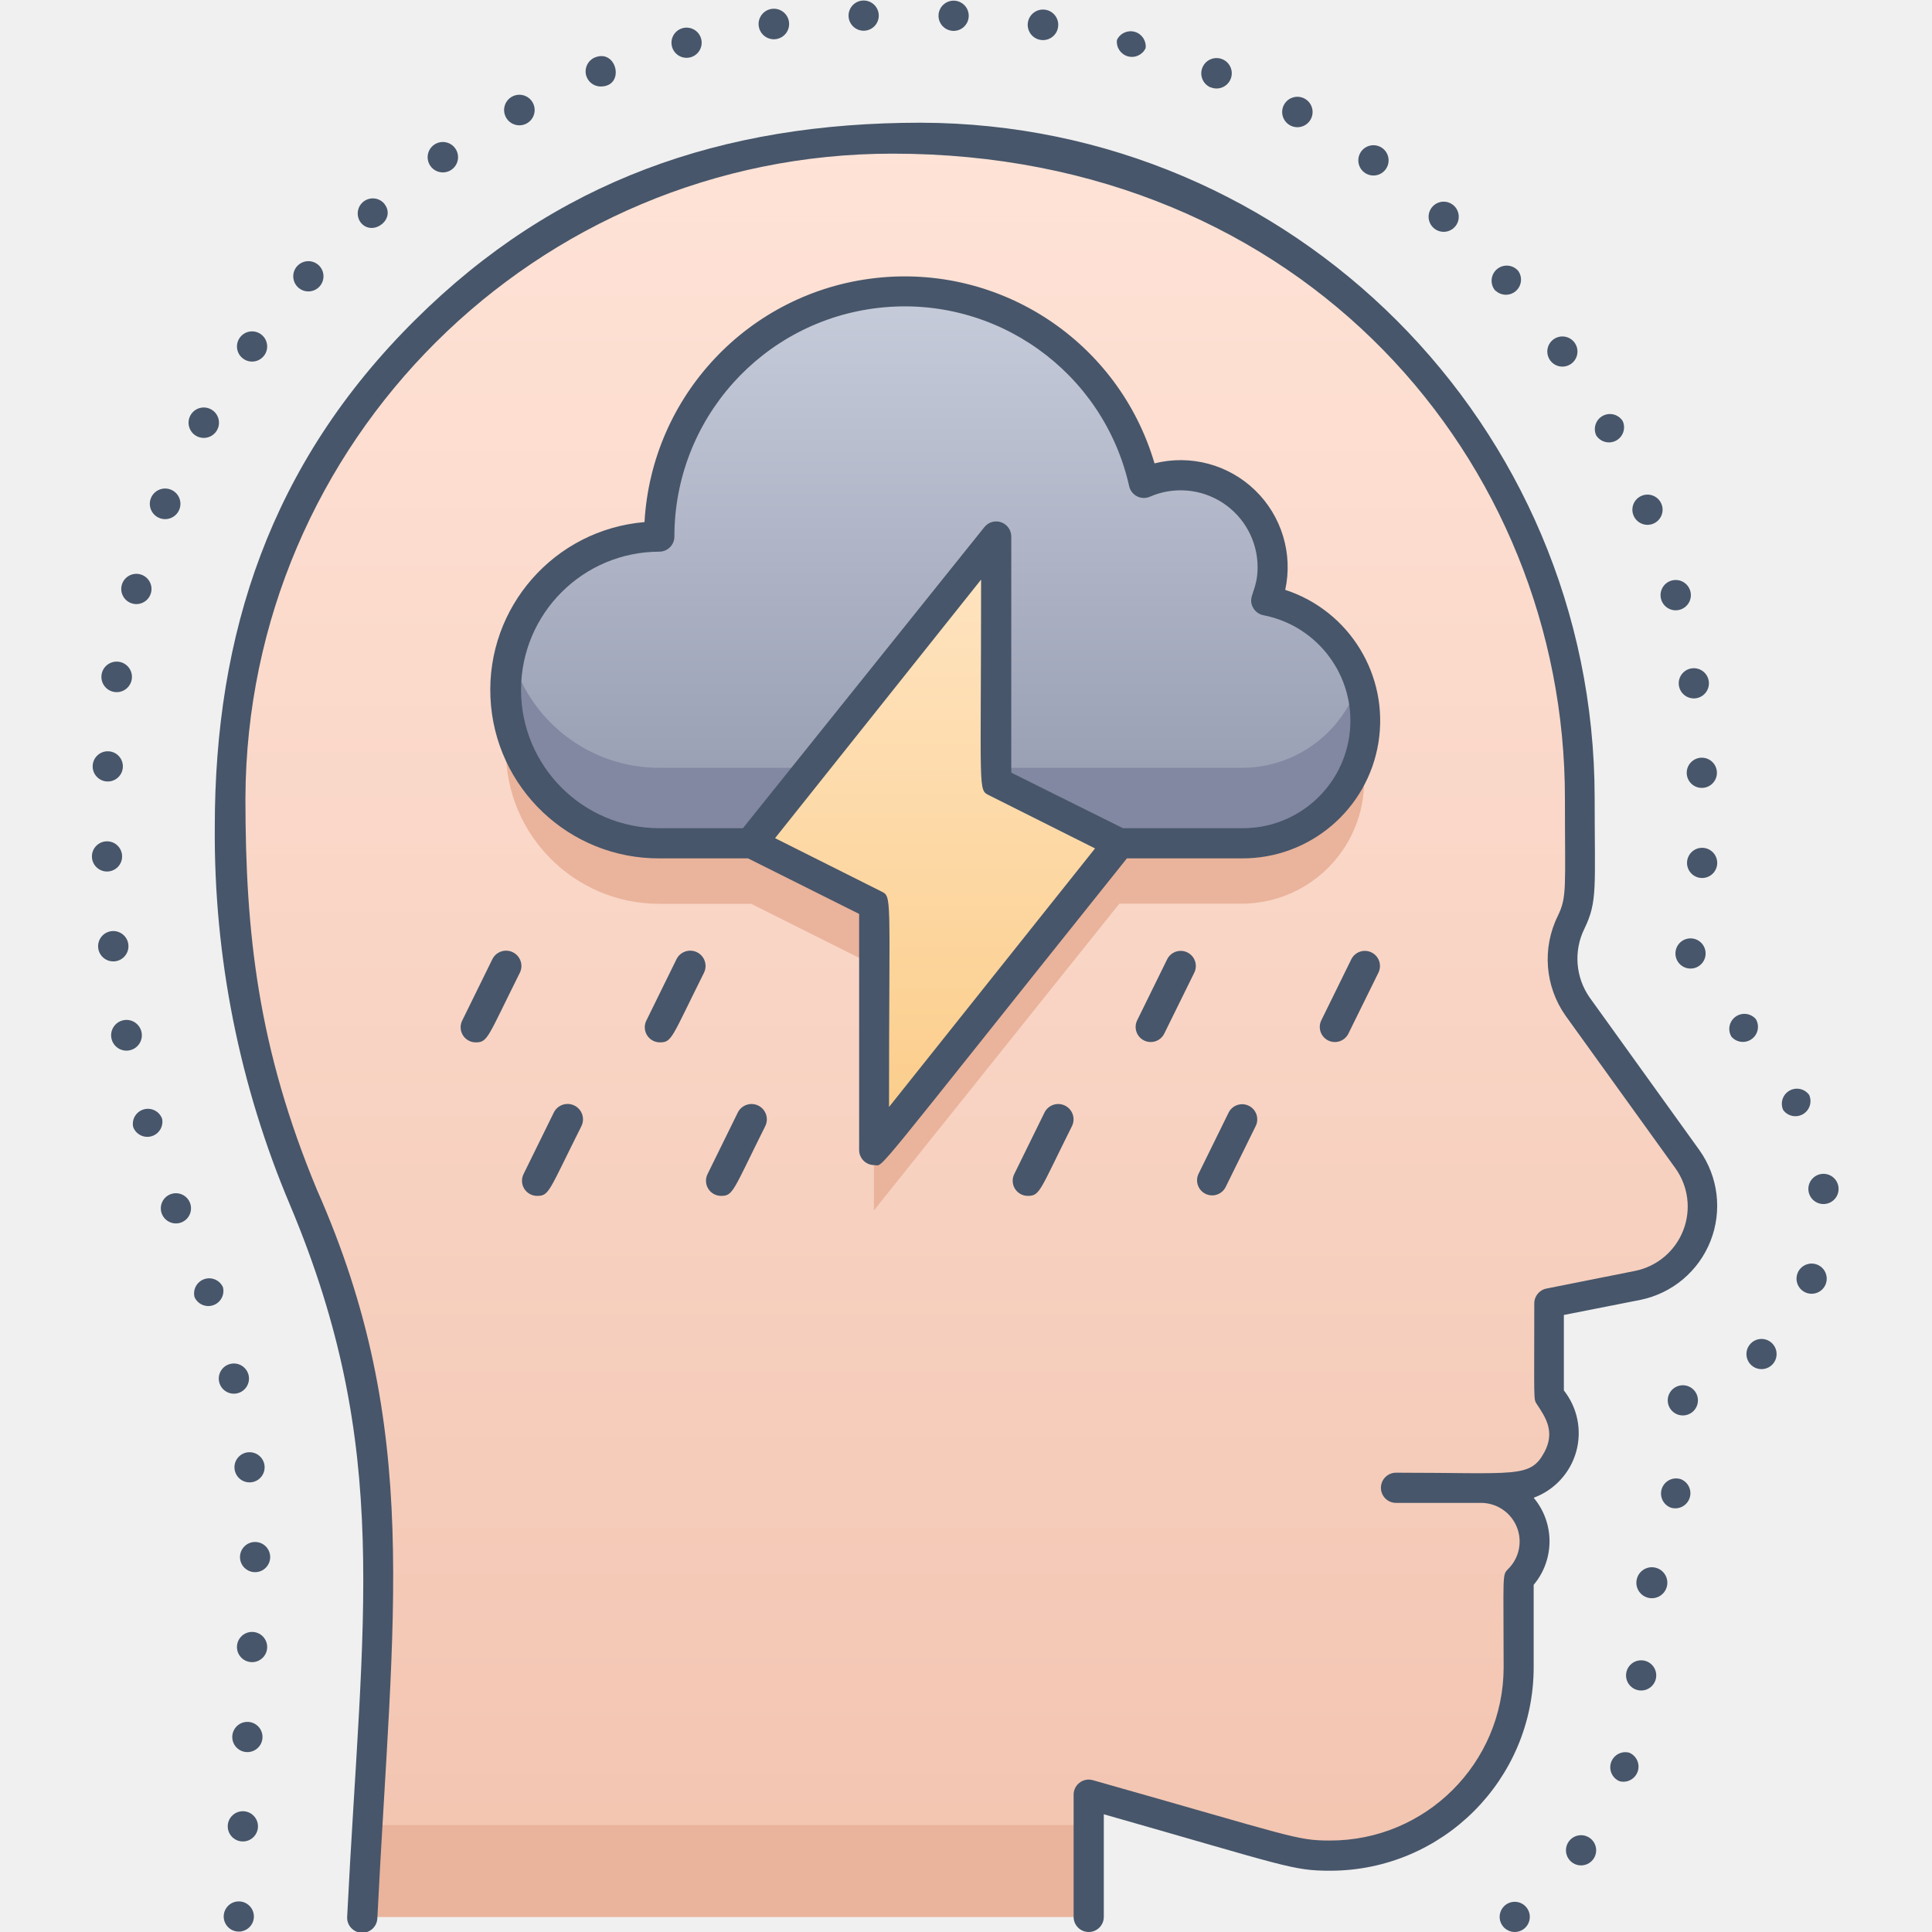
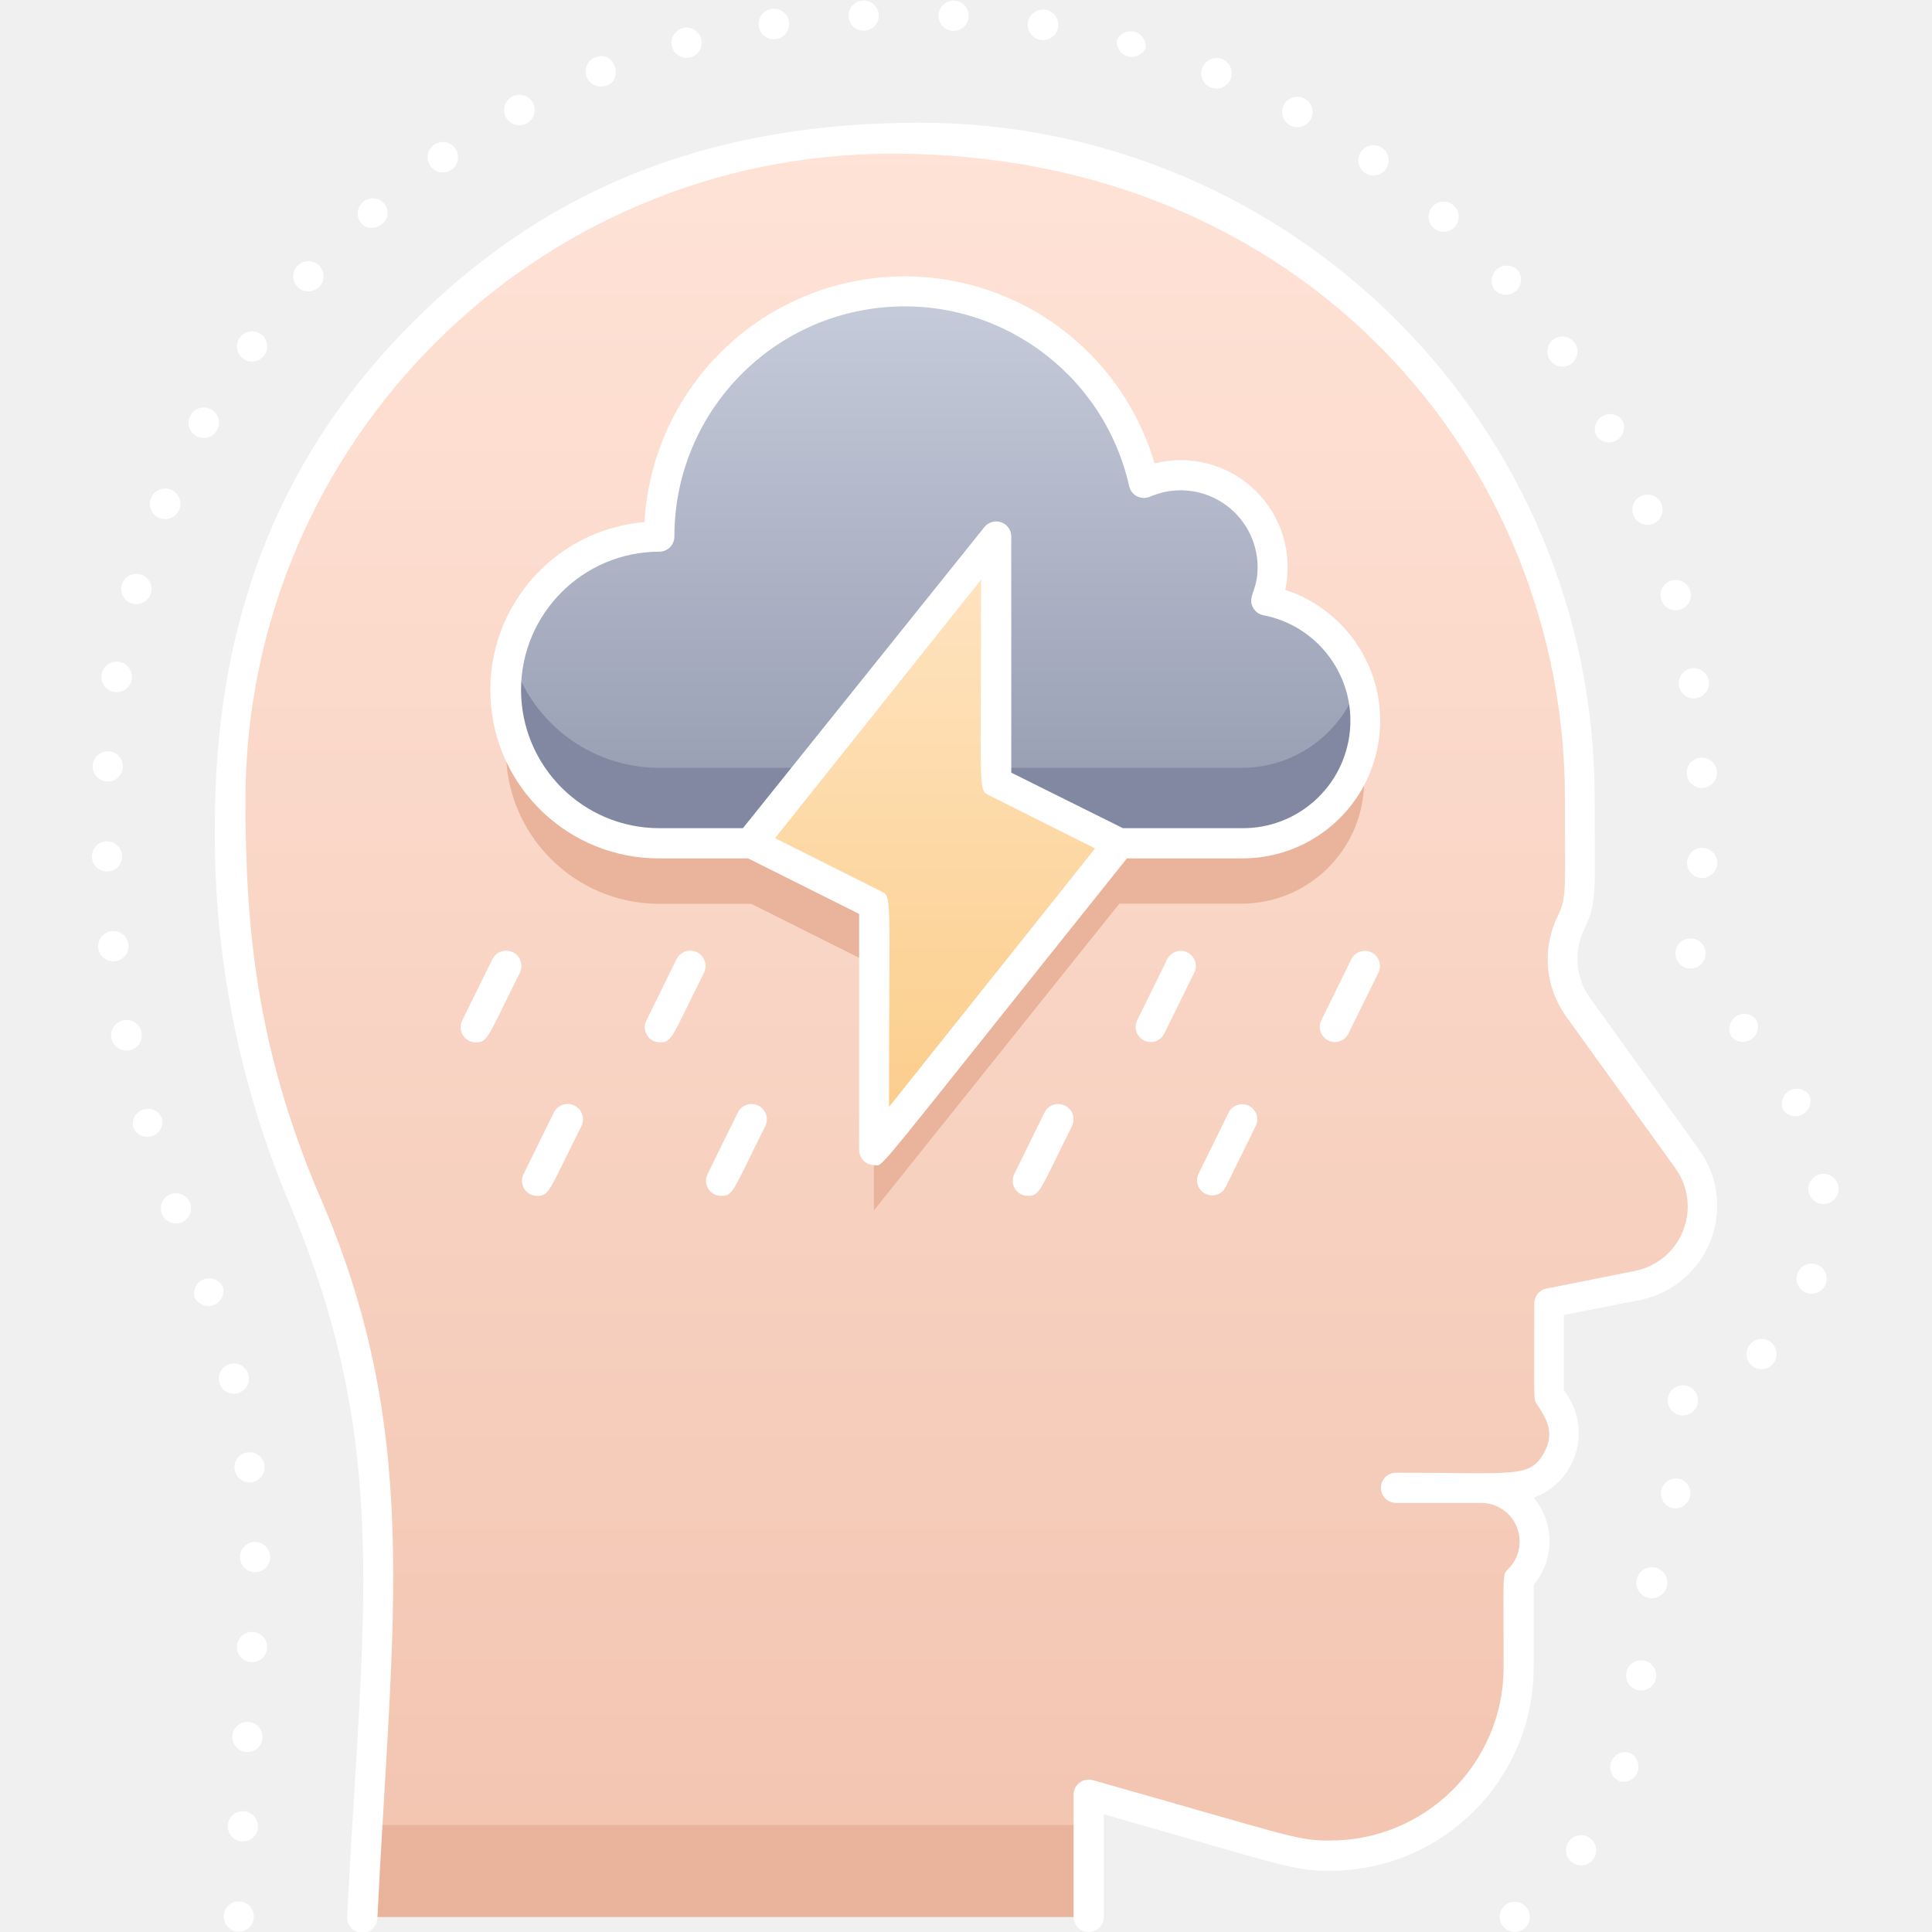
<svg xmlns="http://www.w3.org/2000/svg" viewBox="0 0 128 128">
  <defs>
-     <style>.cls-1{fill:url(#linear-gradient);}.cls-2{fill:#eab39b;}.cls-3{fill:url(#linear-gradient-2);}.cls-4{fill:#8288a1;}.cls-5{fill:url(#linear-gradient-3);}.cls-6{fill:#47566a;}</style>
+     <style>.cls-1{fill:url(#linear-gradient);}.cls-2{fill:#eab39b;}.cls-3{fill:url(#linear-gradient-2);}.cls-4{fill:#8288a1;}.cls-5{fill:url(#linear-gradient-3);}.cls-6{fill:#ffffff;}</style>
    <linearGradient id="linear-gradient" x1="64" y1="127" x2="64" y2="8.98" gradientUnits="userSpaceOnUse">
      <stop offset="0" stop-color="#f2c4b0" />
      <stop offset="1" stop-color="#ffe3d7" />
    </linearGradient>
    <linearGradient id="linear-gradient-2" x1="61.97" y1="55.87" x2="61.97" y2="19.29" gradientUnits="userSpaceOnUse">
      <stop offset="0" stop-color="#949aaf" />
      <stop offset="1" stop-color="#c6ccda" />
    </linearGradient>
    <linearGradient id="linear-gradient-3" x1="61.97" y1="76.19" x2="61.97" y2="35.55" gradientUnits="userSpaceOnUse">
      <stop offset="0" stop-color="#fbcc88" />
      <stop offset="1" stop-color="#ffe5c3" />
    </linearGradient>
  </defs>
  <g id="Axiety">
    <path class="cls-1" d="M112.75,79.82a5.34,5.34,0,0,1-4.29,5.24l-5.87,1.18c0,7-.14,5.87.37,6.64a3.52,3.52,0,0,1-.5,4.54c-1.25,1.21-2.55,1-4.42,1a3.58,3.58,0,0,1,2.52,6.1c0,6,.65,10.32-3.65,14.62a12.44,12.44,0,0,1-12.25,3.17l-12.53-3.58V127H24c1.32-21.7,2.43-32.68-3.8-47.63a62.56,62.56,0,0,1-5-24.68c0-13.52,4.27-24.24,12.92-32.86,26.66-26.53,76.45-9.89,76.45,30.89,0,6.06.16,6.91-.48,8.08a5.47,5.47,0,0,0,.34,5.75C112.14,77.24,112.75,77.52,112.75,79.82Z" />
    <path class="cls-2" d="M83.9,43.78A6.09,6.09,0,0,0,75.79,36a16.25,16.25,0,0,0-32.11,3.56,10.16,10.16,0,0,0,0,20.32h6.09l8.13,4.07V80.19L74.16,59.87h8.13A8.13,8.13,0,0,0,83.9,43.78Z" />
    <path class="cls-2" d="M72.13,120.91V127H24c.13-2.14.25-4.16.36-6.09Z" />
    <path class="cls-3" d="M82.29,55.87A8.13,8.13,0,0,0,83.9,39.78,6.09,6.09,0,0,0,75.79,32a16.25,16.25,0,0,0-32.11,3.56,10.16,10.16,0,0,0,0,20.32Z" />
    <path class="cls-4" d="M82.29,55.87H43.68a10.17,10.17,0,0,1-9.85-12.66,10.16,10.16,0,0,0,9.85,7.66H82.29A8.13,8.13,0,0,0,90,45.25,8.13,8.13,0,0,1,82.29,55.87Z" />
    <polygon class="cls-5" points="74.16 55.87 66.03 51.81 66.03 35.55 49.77 55.87 57.9 59.94 57.9 76.19 74.16 55.87" />
    <path class="cls-6" d="M15.09,126.29a1,1,0,1,0,1.54,1.27A1,1,0,0,0,15.09,126.29Z" />
    <path class="cls-6" d="M21.1,17.56a1,1,0,0,0-1.34,1.49A1,1,0,0,0,21.1,17.56Z" />
    <path class="cls-6" d="M25.41,13.44a1,1,0,0,0-1.49,1.33C24.73,15.71,26.33,14.46,25.41,13.44Z" />
    <path class="cls-6" d="M113.77,57.17a1,1,0,0,0-2,0A1,1,0,0,0,113.77,57.17Z" />
    <path class="cls-6" d="M30.16,9.83A1,1,0,0,0,28.52,11,1,1,0,0,0,30.16,9.83Z" />
    <path class="cls-6" d="M39.8,5.73c1.63,0,1.08-2.5-.37-1.93A1,1,0,0,0,39.8,5.73Z" />
    <path class="cls-6" d="M35.29,6.79a1,1,0,0,0-1.76,1A1,1,0,0,0,35.29,6.79Z" />
    <path class="cls-6" d="M17.28,22.14a1,1,0,0,0-1.16,1.63A1,1,0,0,0,17.28,22.14Z" />
    <path class="cls-6" d="M7.61,63.69a1,1,0,0,0-.21-2A1,1,0,0,0,7.61,63.69Z" />
    <path class="cls-6" d="M7.09,55.74a1,1,0,0,0,0,2A1,1,0,1,0,7.09,55.74Z" />
    <path class="cls-6" d="M9.38,68.4a1,1,0,0,0-2,.38A1,1,0,0,0,9.38,68.4Z" />
    <path class="cls-6" d="M8.14,50.82a1,1,0,0,0-2-.09A1,1,0,0,0,8.14,50.82Z" />
    <path class="cls-6" d="M10,39.29a1,1,0,0,0-1.93-.54A1,1,0,0,0,10,39.29Z" />
    <path class="cls-6" d="M11.88,33.76A1,1,0,0,0,10,33,1,1,0,0,0,11.88,33.76Z" />
    <path class="cls-6" d="M8.73,45a1,1,0,0,0-2-.31A1,1,0,0,0,8.73,45Z" />
    <path class="cls-6" d="M107.51,27.9a1,1,0,0,0-1.76.94A1,1,0,0,0,107.51,27.9Z" />
    <path class="cls-6" d="M99.09,19.26a1,1,0,0,0,1.49-1.32h0a1,1,0,0,0-1.51,1.32Z" />
    <path class="cls-6" d="M112.78,52.2a1,1,0,0,0-.06-2A1,1,0,0,0,112.78,52.2Z" />
    <path class="cls-6" d="M103.51,24.29a1,1,0,1,0-.57-1.82A1,1,0,0,0,103.51,24.29Z" />
    <path class="cls-6" d="M95.64,15.36a1,1,0,0,0,.68-1.74h0a1,1,0,1,0-.67,1.74Z" />
    <path class="cls-6" d="M110.08,33.4a1,1,0,0,0-1.86.74A1,1,0,0,0,110.08,33.4Z" />
    <path class="cls-6" d="M111.23,45.41a1,1,0,0,0,1.14.85,1,1,0,1,0-1.14-.85Z" />
    <path class="cls-6" d="M91.58,9.81a1,1,0,0,0-1.17,1.63A1,1,0,0,0,91.58,9.81Z" />
    <path class="cls-6" d="M111.28,40.4a1,1,0,0,0-.52-1.94A1,1,0,0,0,111.28,40.4Z" />
    <path class="cls-6" d="M75.9,3.19A1,1,0,0,0,74,2.65,1,1,0,0,0,75.9,3.19Z" />
    <path class="cls-6" d="M58.22,1a1,1,0,0,0-2,.07A1,1,0,0,0,58.22,1Z" />
    <path class="cls-6" d="M52.27,1.44a1,1,0,0,0-2,.3A1,1,0,0,0,52.27,1.44Z" />
    <path class="cls-6" d="M64.18,1.09a1,1,0,0,0-2-.09A1,1,0,0,0,64.18,1.09Z" />
    <path class="cls-6" d="M86.83,7.92a1,1,0,0,0-1.75-1A1,1,0,0,0,86.83,7.92Z" />
    <path class="cls-6" d="M80.2,5.78h0A1,1,0,0,0,81,3.93,1,1,0,0,0,80.2,5.79Z" />
    <path class="cls-6" d="M70.1,1.8a1,1,0,0,0-2-.31A1,1,0,0,0,70.1,1.8Z" />
    <path class="cls-6" d="M45.45,3.83a1,1,0,0,0,1-1.27,1,1,0,1,0-1,1.27Z" />
    <path class="cls-6" d="M10.74,74.12a1,1,0,0,0-1.92.54A1,1,0,0,0,10.74,74.12Z" />
    <path class="cls-6" d="M16.9,102.16a1,1,0,0,0,0,2A1,1,0,0,0,16.9,102.16Z" />
    <path class="cls-6" d="M16.75,108.12a1,1,0,0,0-.1,2A1,1,0,0,0,16.75,108.12Z" />
    <path class="cls-6" d="M16.14,120a1,1,0,0,0-.1,2A1,1,0,0,0,16.14,120Z" />
    <path class="cls-6" d="M11.3,79.12a1,1,0,1,0,1.29.58A1,1,0,0,0,11.3,79.12Z" />
    <path class="cls-6" d="M16.44,114.08a1,1,0,0,0-.1,2A1,1,0,0,0,16.44,114.08Z" />
    <path class="cls-6" d="M14.77,85.28a1,1,0,0,0-1.88.66A1,1,0,0,0,14.77,85.28Z" />
    <path class="cls-6" d="M16.47,91.11a1,1,0,0,0-1.95.45A1,1,0,0,0,16.47,91.11Z" />
    <path class="cls-6" d="M14,27.13a1,1,0,0,0-1,1.75A1,1,0,0,0,14,27.13Z" />
    <path class="cls-6" d="M15.54,97.33a1,1,0,1,0,.87-1.11A1,1,0,0,0,15.54,97.33Z" />
    <path class="cls-6" d="M112.56,62.34a1,1,0,1,0,0,1.66A1,1,0,0,0,112.56,62.34Z" />
    <path class="cls-6" d="M120.38,83.78a1,1,0,1,0-.71,1.87A1,1,0,0,0,120.38,83.78Z" />
    <path class="cls-6" d="M116,89a1,1,0,1,0,1.41,0A1,1,0,0,0,116,89Z" />
    <path class="cls-6" d="M120.77,77.77a1,1,0,0,0,.08,2A1,1,0,1,0,120.77,77.77Z" />
    <path class="cls-6" d="M116.33,67.52a1,1,0,0,0-1.62,1.16A1,1,0,0,0,116.33,67.52Z" />
    <path class="cls-6" d="M119.86,72.54a1,1,0,0,0-1.72,1A1,1,0,0,0,119.86,72.54Z" />
    <path class="cls-6" d="M112.2,92.07a1,1,0,0,0-1.63.32,1,1,0,1,0,1.63-.32Z" />
    <path class="cls-6" d="M111.36,98a1,1,0,0,0-.68,1.88A1,1,0,0,0,111.36,98Z" />
    <path class="cls-6" d="M107.94,116.12a1,1,0,0,0-.64,1.89A1,1,0,0,0,107.94,116.12Z" />
    <path class="cls-6" d="M109.67,103.86a1,1,0,0,0-.46,2A1,1,0,1,0,109.67,103.86Z" />
    <path class="cls-6" d="M108.73,110a1,1,0,1,0,0,2A1,1,0,0,0,108.73,110Z" />
    <path class="cls-6" d="M103.94,122a1,1,0,1,0,1.4-.22A1,1,0,0,0,103.94,122Z" />
    <path class="cls-6" d="M101.06,126.29a1,1,0,0,0-1.41,0,1,1,0,1,0,1.41,0Z" />
    <path class="cls-6" d="M105.32,66.09a4.49,4.49,0,0,1-.34-4.58c.87-1.8.67-2.69.67-8.69A44.75,44.75,0,0,0,61,8.13c-13.17,0-24.2,3.82-33.5,13.07C17.91,30.71,14.23,42,14.23,54.79a63.06,63.06,0,0,0,5,25.08C26,96,24,107,23,127a1,1,0,0,0,2,.1c1-20.23,3-32.44-4-48.27-3.91-9.4-4.74-17-4.74-25.95a42.87,42.87,0,0,1,42.89-42.7c27.26,0,44.53,20.44,44.53,42.69,0,6,.15,6.53-.47,7.81a6.49,6.49,0,0,0,.51,6.61L111,77.4a4.35,4.35,0,0,1-2.67,6.8l-5.87,1.17a1,1,0,0,0-.81,1c0,6.57-.06,6.31.17,6.66.59.89,1.22,1.83.5,3.18-.94,1.74-1.87,1.36-9.83,1.36a1,1,0,0,0,0,2h5.61a2.56,2.56,0,0,1,1.81,4.39c-.4.4-.29.35-.29,6.52A11.49,11.49,0,0,1,88.1,121.94c-2.23,0-2.47-.26-15.7-4a1,1,0,0,0-1.27,1V127a1,1,0,0,0,2,0v-6.8c12.11,3.45,12.49,3.74,15,3.74a13.49,13.49,0,0,0,13.48-13.48V105a4.49,4.49,0,0,0,0-5.77,4.56,4.56,0,0,0,2-7.11v-5l5.07-1a6.36,6.36,0,0,0,3.91-9.92Z" />
    <path class="cls-6" d="M82.29,56.87a9.12,9.12,0,0,0,2.86-17.79,7.09,7.09,0,0,0-8.66-8.38A17.26,17.26,0,0,0,42.7,34.59a11.16,11.16,0,0,0,1,22.28h5.86l7.36,3.68V76.19a1,1,0,0,0,1,1c.69,0-.7,1.48,16.74-20.32ZM34.52,45.71a9.17,9.17,0,0,1,9.16-9.16,1,1,0,0,0,1-1,15.25,15.25,0,0,1,30.13-3.34,1,1,0,0,0,1.37.7,5.1,5.1,0,0,1,7.14,4.67c0,1.6-.71,1.94-.3,2.68a1,1,0,0,0,.68.5,7.12,7.12,0,0,1-1.41,14.11H74.4L67,51.19V35.55a1,1,0,0,0-1.78-.63l-16,19.95H43.68A9.17,9.17,0,0,1,34.52,45.71ZM58.9,73.34c0-14.32.23-13.91-.55-14.3l-7-3.51L65,38.4c0,14.32-.22,13.91.55,14.3l7,3.51Z" />
    <path class="cls-6" d="M32.62,63.55l-2,4.07a1,1,0,0,0,.89,1.44c.82,0,.78-.31,2.93-4.61A1,1,0,0,0,32.62,63.55Z" />
    <path class="cls-6" d="M44.82,63.55l-2,4.07a1,1,0,0,0,.9,1.44c.81,0,.77-.31,2.92-4.61A1,1,0,0,0,44.82,63.55Z" />
    <path class="cls-6" d="M36.69,73.71l-2,4.07a1,1,0,0,0,.9,1.45c.81,0,.77-.32,2.93-4.62A1,1,0,0,0,36.69,73.71Z" />
    <path class="cls-6" d="M48.88,73.71l-2,4.07a1,1,0,0,0,.89,1.45c.82,0,.78-.32,2.93-4.62A1,1,0,0,0,48.88,73.71Z" />
    <path class="cls-6" d="M69.2,73.71l-2,4.07a1,1,0,0,0,.89,1.45c.82,0,.78-.32,2.93-4.62A1,1,0,0,0,69.2,73.71Z" />
    <path class="cls-6" d="M81.4,73.71l-2,4.07a1,1,0,0,0,1.79.89l2-4.06A1,1,0,0,0,81.4,73.71Z" />
    <path class="cls-6" d="M77.33,63.55l-2,4.07a1,1,0,0,0,1.79.89l2-4.06A1,1,0,0,0,77.33,63.55Z" />
    <path class="cls-6" d="M89.53,63.55l-2,4.07a1,1,0,0,0,1.79.89l2-4.06A1,1,0,0,0,89.53,63.55Z" />
  </g>
</svg>
